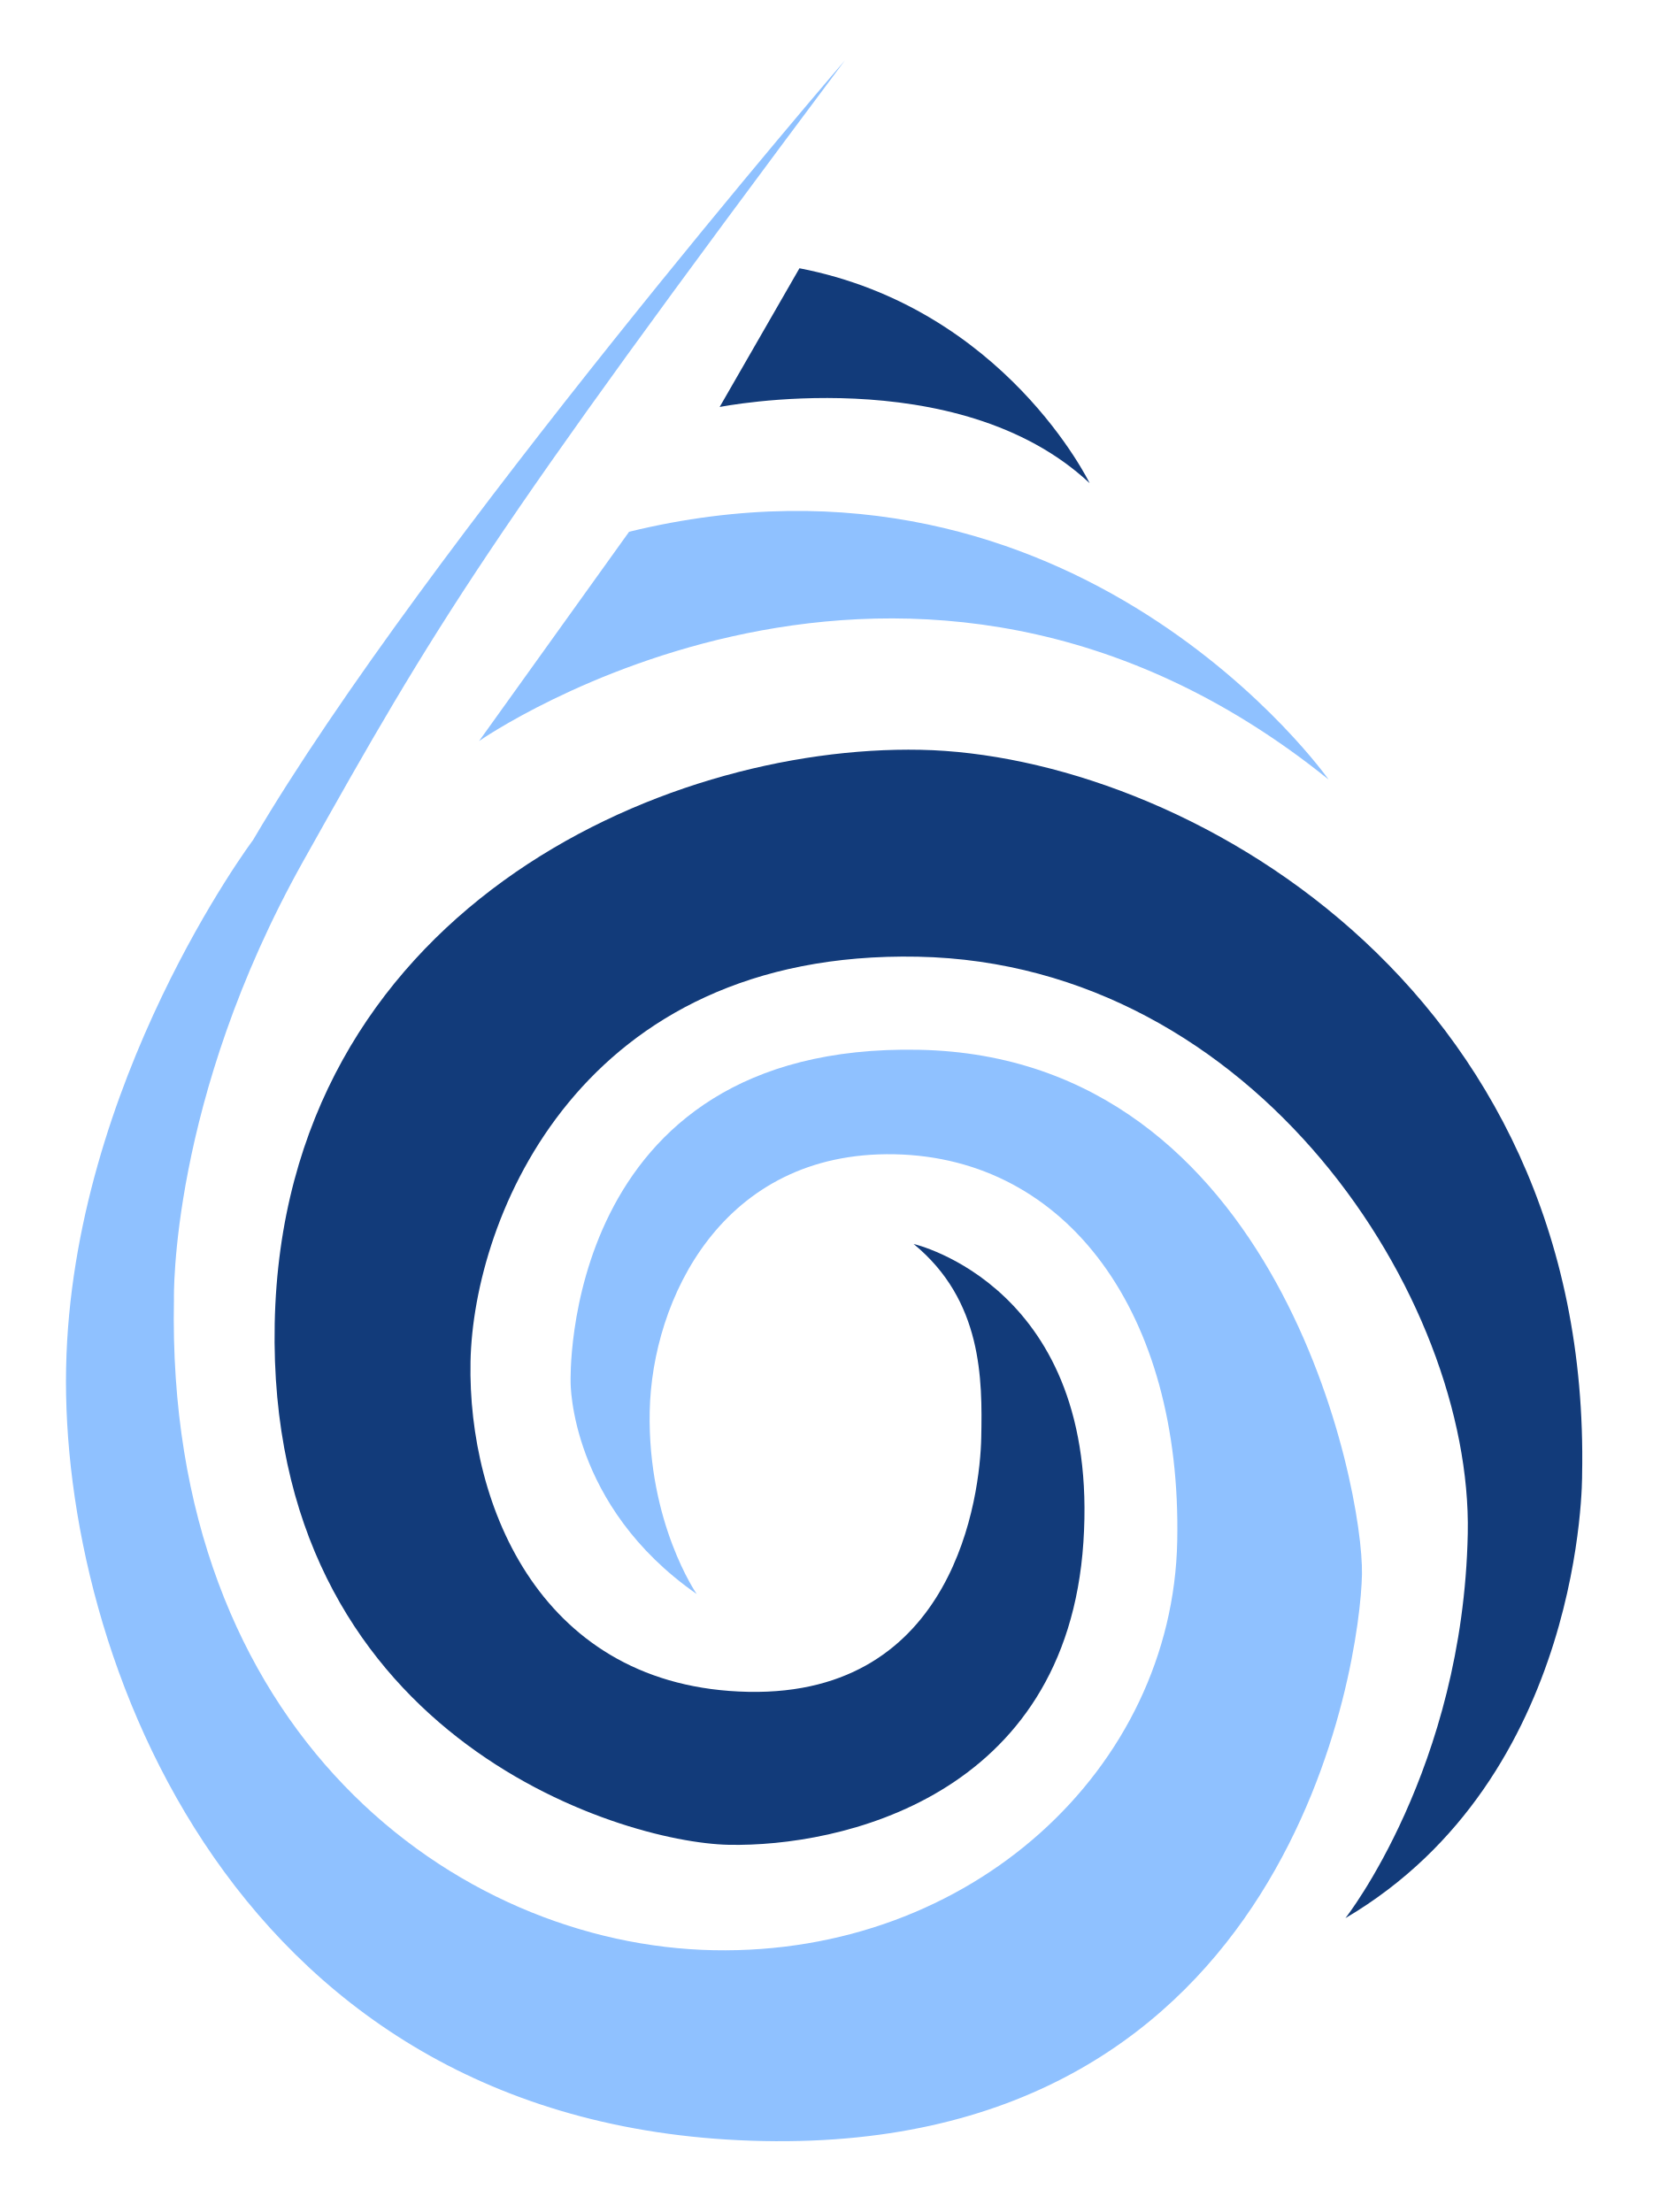
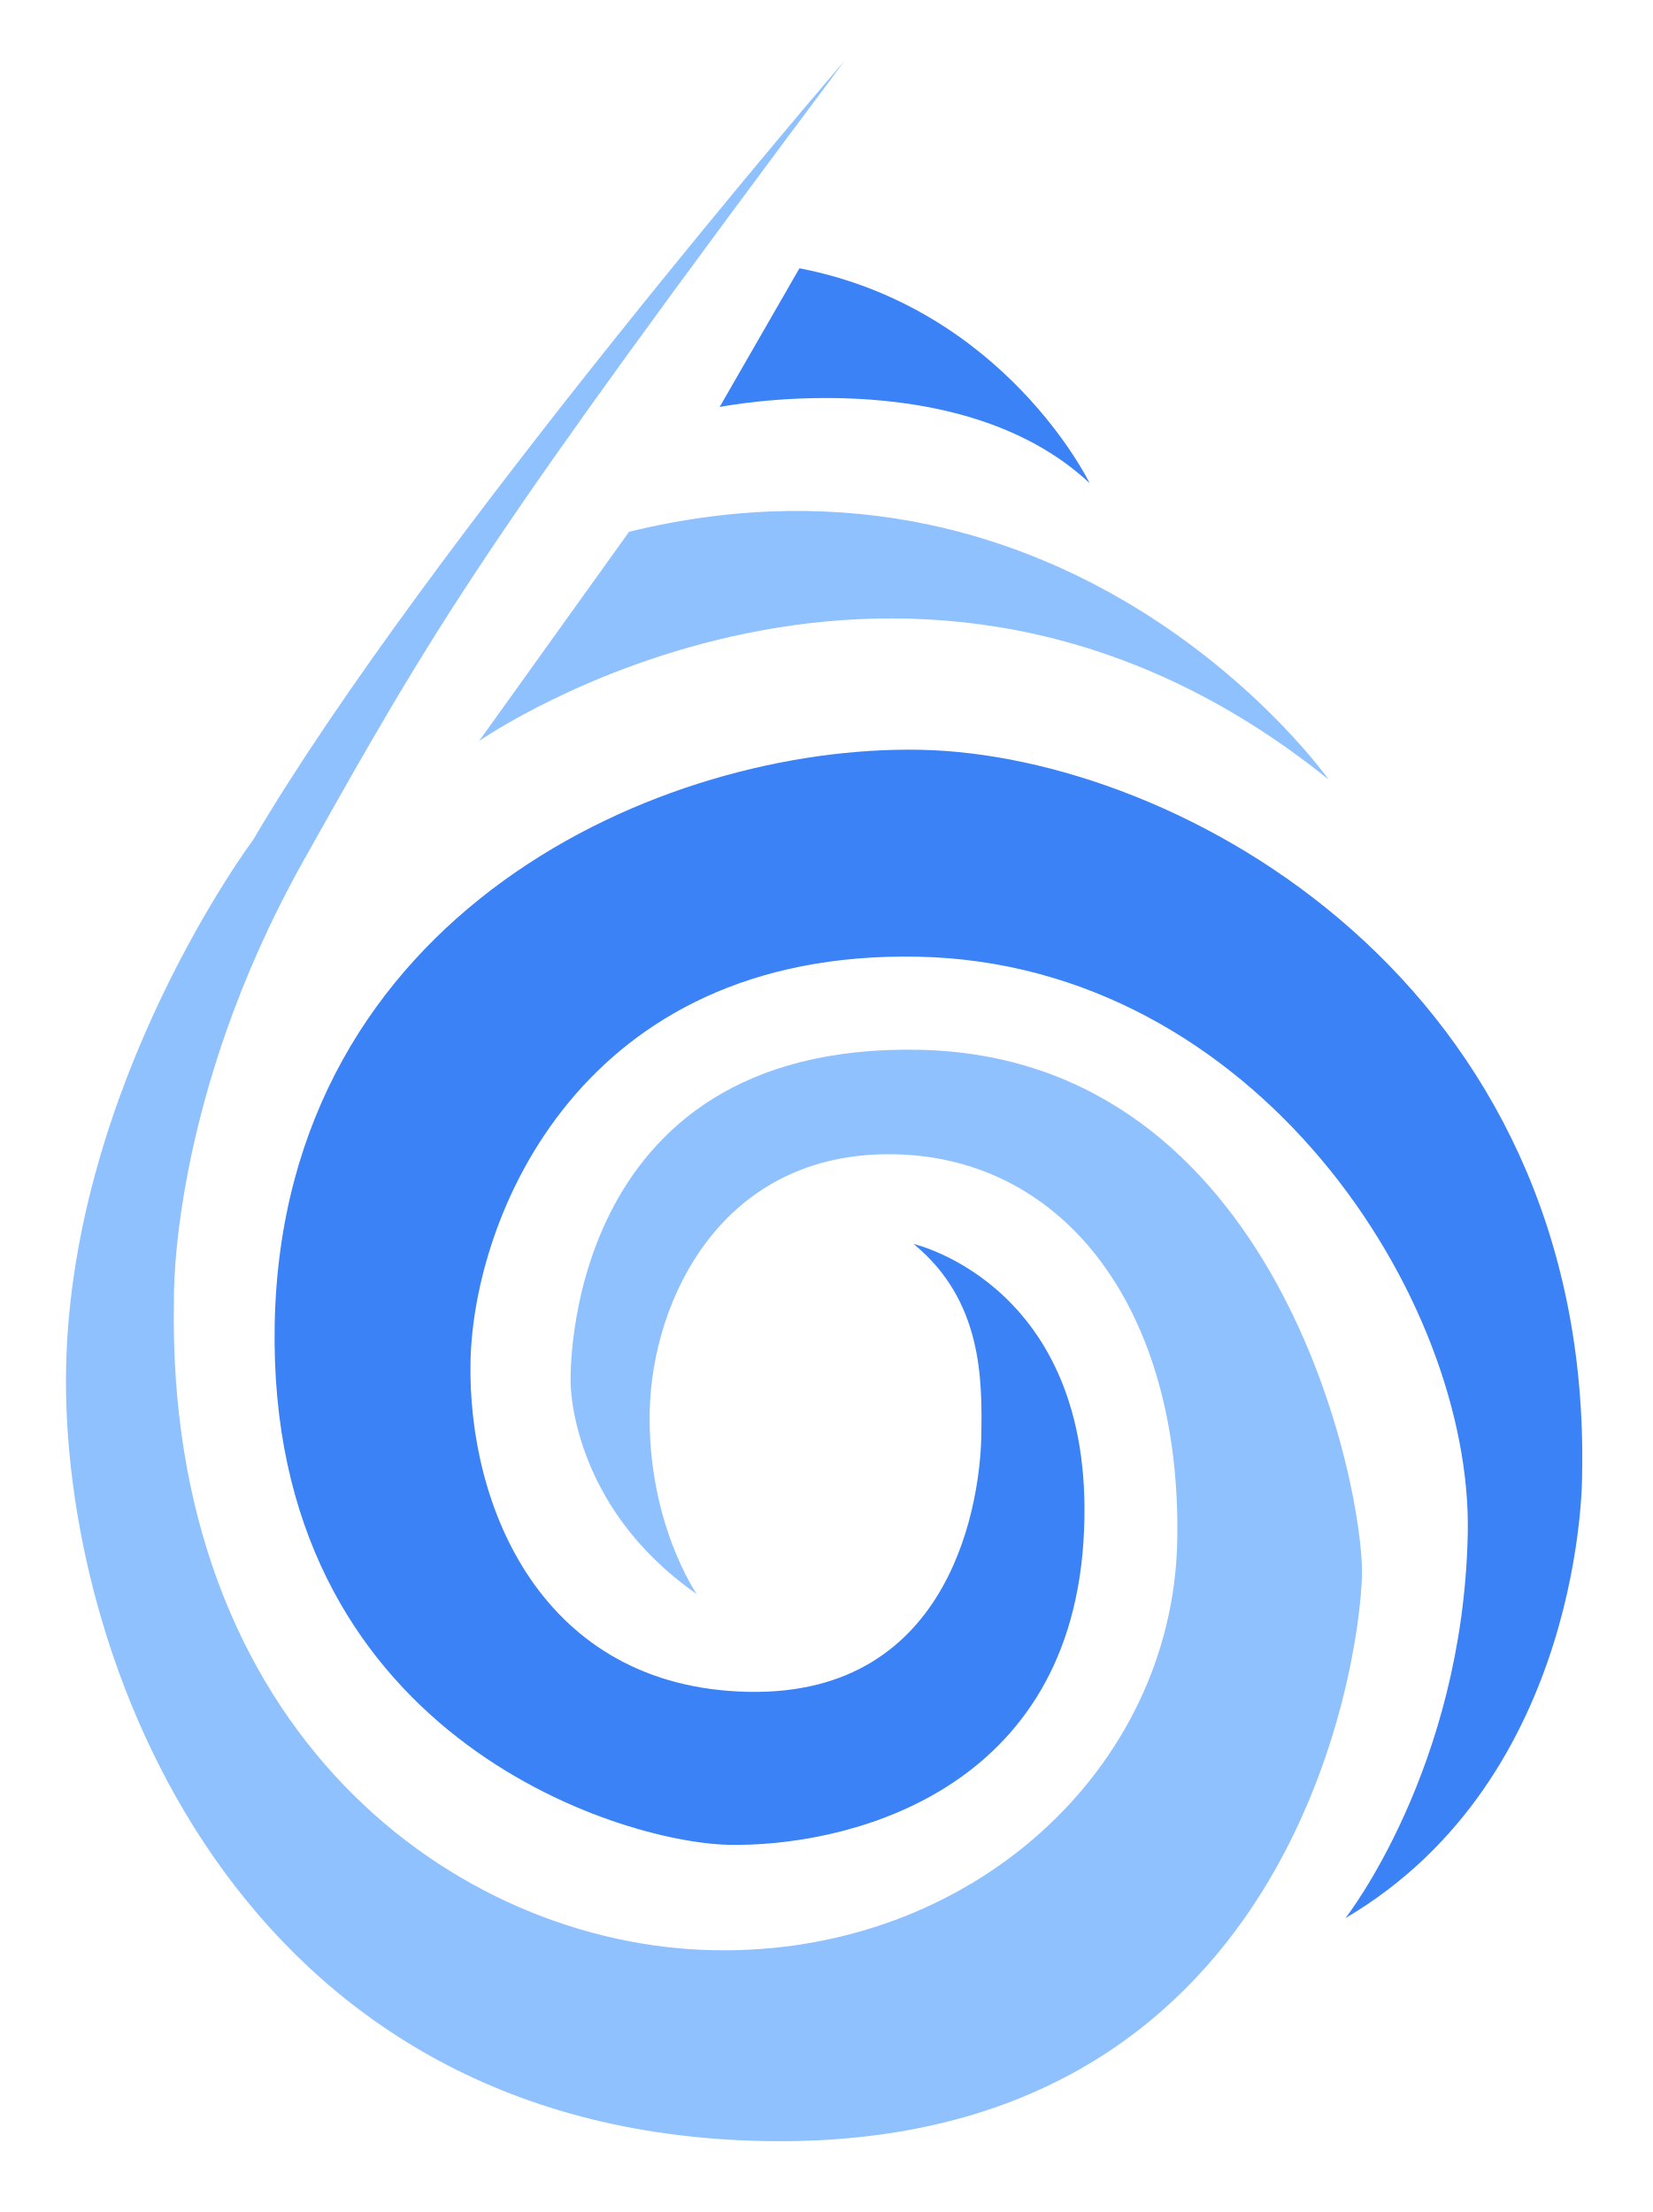
<svg xmlns="http://www.w3.org/2000/svg" viewBox="86.47 6.07 656.27 878.67" role="img" aria-labelledby="revealLogoTitle">
-   <path transform="matrix(1,0,0,-1,449.3469,500.2163)" d="M0 0C0 0 74.186-16.854 67.432-118.447 60.678-220.041-29.609-239.535-73.358-238.664-117.107-237.793-257.014-194.791-253.766-31.618-250.518 131.555-100.145 198.351 2.725 196.304 105.594 194.256 269.39 103.463 265.507-91.635 265.507-91.635 266.665-211.721 171.51-267.788 171.51-267.788 218.233-208.391 220.093-114.98 221.952-21.57 135.884 111.443 1.68 114.114-132.524 116.786-174.856 10.578-175.997-46.769-177.139-104.116-147.82-176.264-65.642-177.9 16.535-179.535 26.401-99.887 26.86-76.83 27.319-53.773 27.351-22.428 0 0" fill="#123B7A" />
+   <path transform="matrix(1,0,0,-1,449.3469,500.2163)" d="M0 0C0 0 74.186-16.854 67.432-118.447 60.678-220.041-29.609-239.535-73.358-238.664-117.107-237.793-257.014-194.791-253.766-31.618-250.518 131.555-100.145 198.351 2.725 196.304 105.594 194.256 269.39 103.463 265.507-91.635 265.507-91.635 266.665-211.721 171.51-267.788 171.51-267.788 218.233-208.391 220.093-114.98 221.952-21.57 135.884 111.443 1.68 114.114-132.524 116.786-174.856 10.578-175.997-46.769-177.139-104.116-147.82-176.264-65.642-177.9 16.535-179.535 26.401-99.887 26.86-76.83 27.319-53.773 27.351-22.428 0 0" fill="#3B82F6" />
  <path transform="matrix(1,0,0,-1,422.0363,30.06946)" d="M0 0C0 0-167.097-193.919-235.051-309.671-235.051-309.671-307.051-405.826-309.311-519.337-311.57-632.849-242.594-822.299-32.421-826.483 177.753-830.667 204.694-636.028 205.382-601.442 206.07-566.857 172.214-395.848 29.438-393.006-113.339-390.164-108.927-525.1-108.927-525.1-108.927-525.1-109.37-573.988-58.85-609.194-58.85-609.194-78.398-581.008-77.515-536.667-76.633-492.327-48.84-433.145 19.74-434.51 88.32-435.875 133.813-497.699 132.012-588.153 130.212-678.608 50.075-752.717-52.204-750.681-154.482-748.645-269.905-664.137-266.48-492.096-266.48-492.096-268.344-413.115-215.082-317.995-161.82-222.876-142.603-190.758 0 0" fill="#8FC1FF" />
  <path transform="matrix(1,0,0,-1,276.7582,300.4227)" d="M0 0C0 0 170.687 119.164 337.417-15.309 337.417-15.309 237.504 126.578 59.581 83.123Z" fill="#8FC1FF" />
-   <path transform="matrix(1,0,0,-1,372.3002,167.7402)" d="M0 0C0 0 94.37 18.888 146.946-30.249 146.946-30.249 113.356 39.276 31.7 55.11Z" fill="#123B7A" />
+   <path transform="matrix(1,0,0,-1,372.3002,167.7402)" d="M0 0C0 0 94.37 18.888 146.946-30.249 146.946-30.249 113.356 39.276 31.7 55.11Z" fill="#3B82F6" />
</svg>
